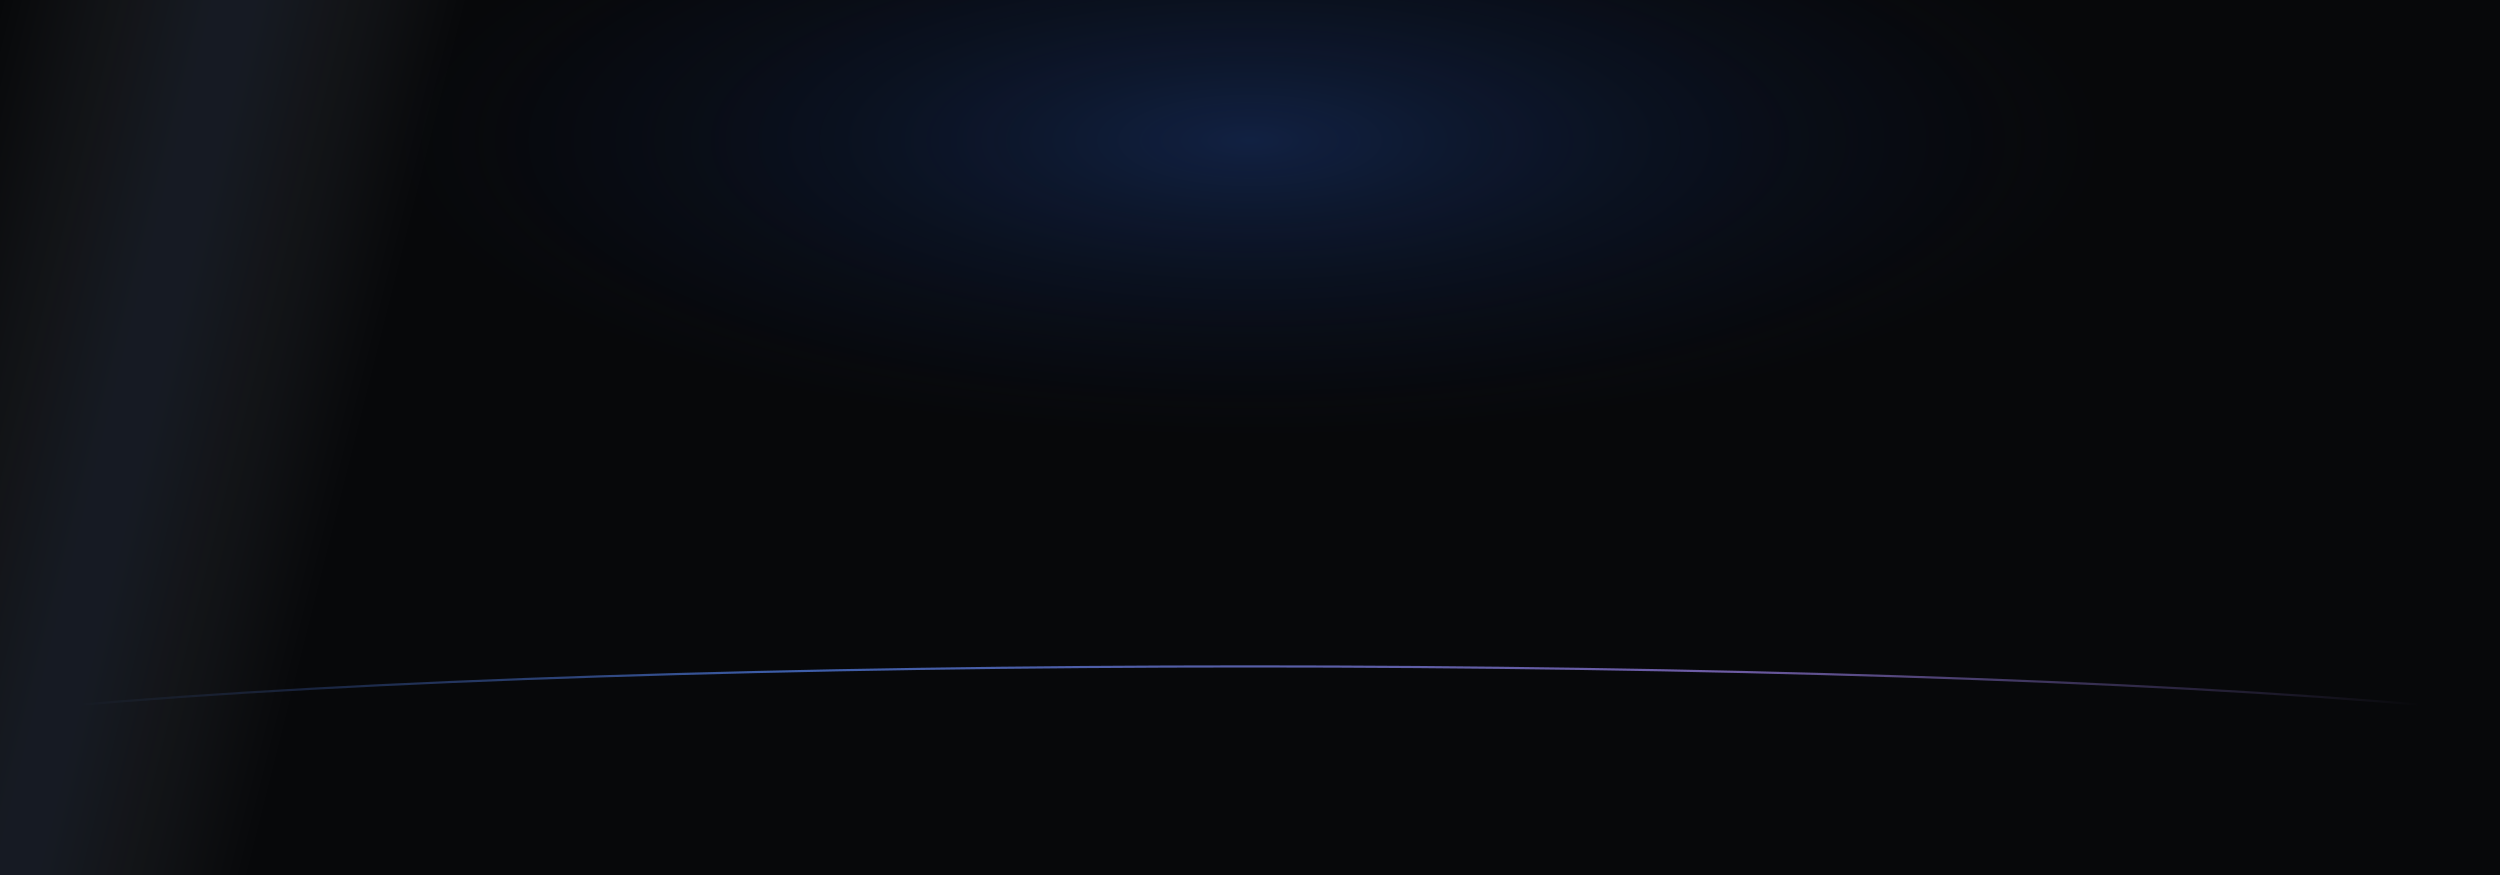
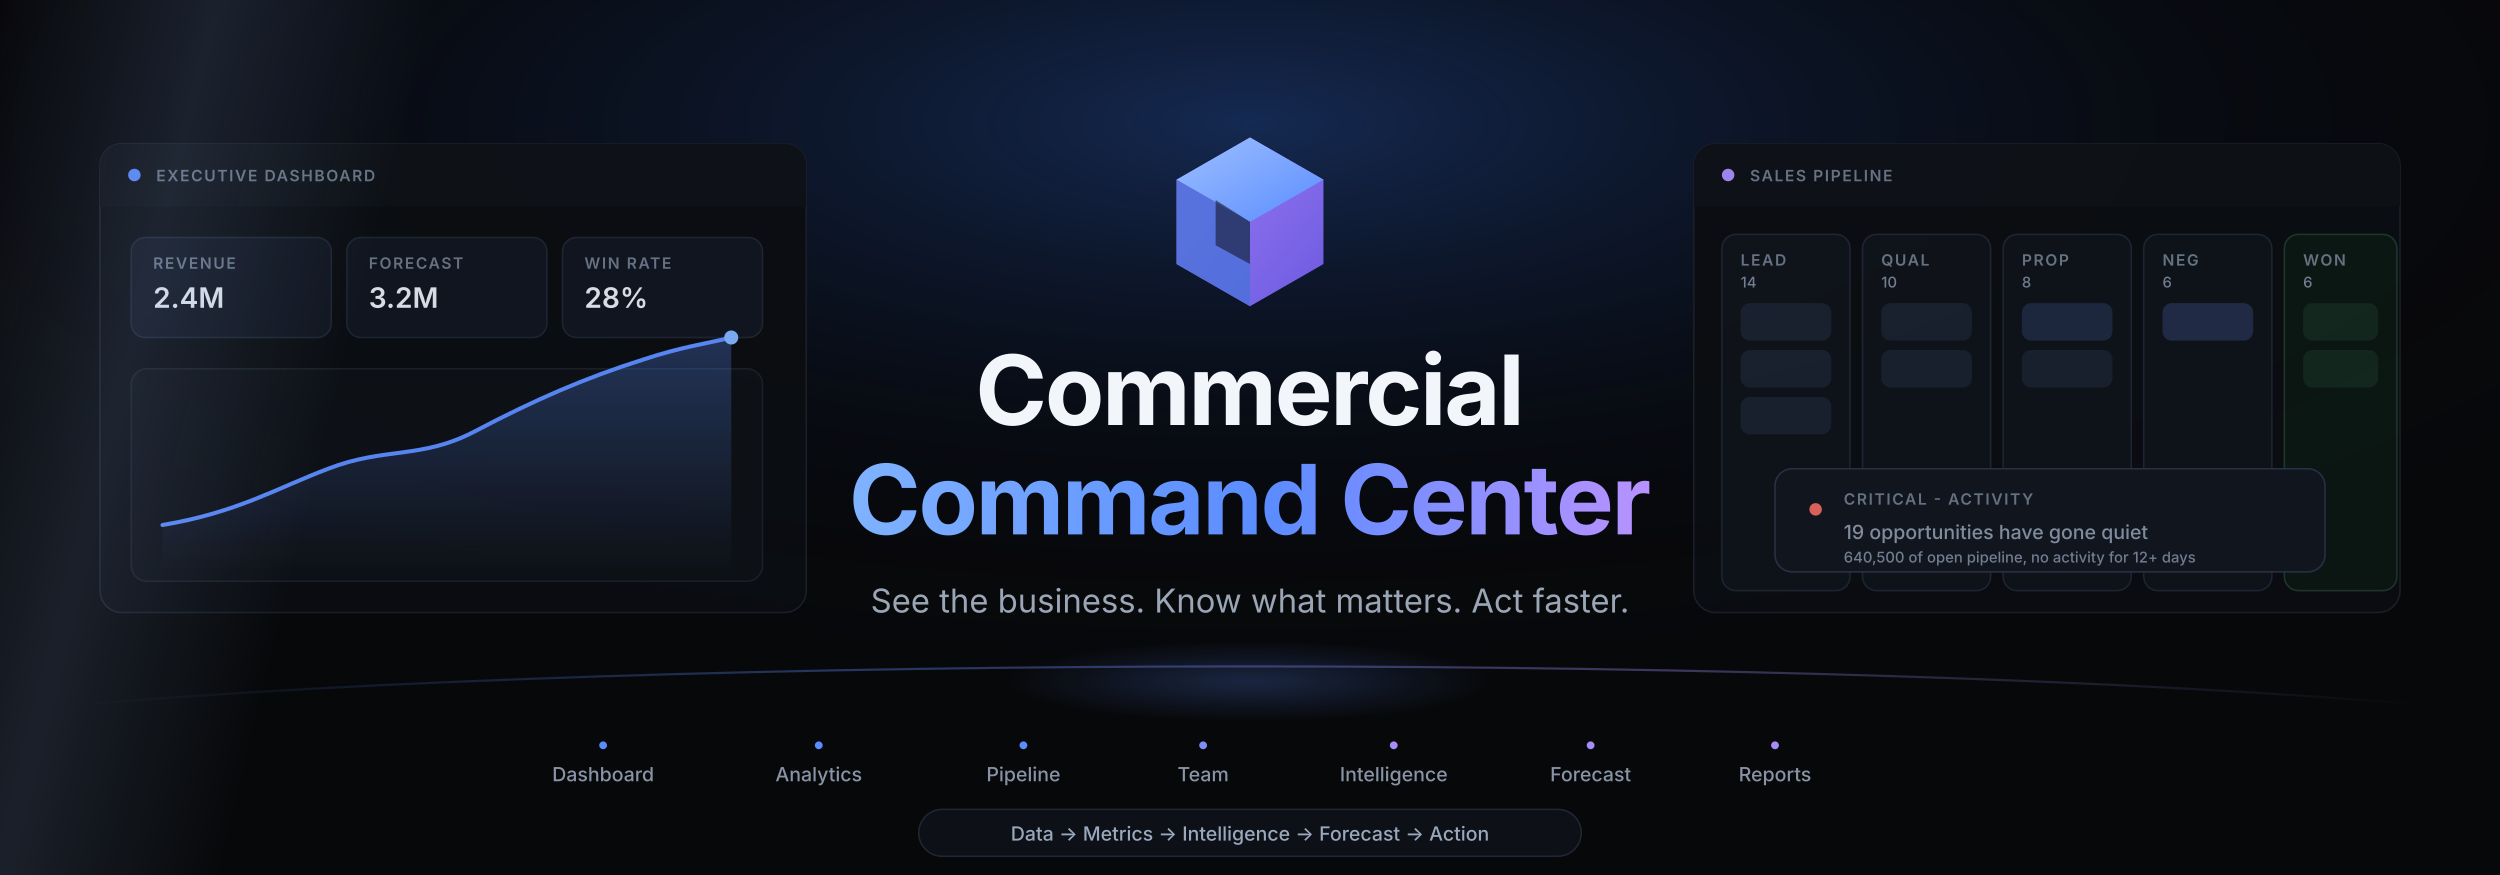
- <svg xmlns="http://www.w3.org/2000/svg" viewBox="0 0 1600 560" width="1600" height="560" role="img" aria-label="Commercial Command Center — See the business. Know what matters. Act faster.">
+ <svg xmlns="http://www.w3.org/2000/svg" viewBox="0 0 1600 560" width="1600" height="560" role="img" aria-label="Commercial Command Center - See the business. Know what matters. Act faster.">
  <defs>
    <linearGradient id="wordmark" x1="0" y1="0" x2="1" y2="0">
      <stop offset="0%" stop-color="#7fb2ff" />
-       <stop offset="55%" stop-color="#5b8cff" />
-       <stop offset="100%" stop-color="#a78bfa" />
+       <stop offset="52%" stop-color="#5b8cff" />
+       <stop offset="100%" stop-color="#b892ff" />
    </linearGradient>
    <linearGradient id="markFace" x1="0" y1="0" x2="1" y2="1">
-       <stop offset="0%" stop-color="#8db4ff" />
+       <stop offset="0%" stop-color="#9dc0ff" />
      <stop offset="100%" stop-color="#5b8cff" />
    </linearGradient>
    <linearGradient id="markSide" x1="0" y1="0" x2="1" y2="1">
-       <stop offset="0%" stop-color="#8b6df0" />
+       <stop offset="0%" stop-color="#9b7cf6" />
      <stop offset="100%" stop-color="#6d5ae0" />
    </linearGradient>
-     <radialGradient id="ambient" cx="50%" cy="16%" r="62%">
-       <stop offset="0%" stop-color="#1b3a7a" stop-opacity="0.5" />
-       <stop offset="55%" stop-color="#0d1a3a" stop-opacity="0" />
+     <radialGradient id="ambient" cx="50%" cy="14%" r="66%">
+       <stop offset="0%" stop-color="#20458c" stop-opacity="0.55" />
+       <stop offset="60%" stop-color="#0d1a3a" stop-opacity="0.12" />
      <stop offset="100%" stop-color="#07080a" stop-opacity="0" />
    </radialGradient>
    <radialGradient id="floorGlow" cx="50%" cy="50%" r="50%">
-       <stop offset="0%" stop-color="#5b8cff" stop-opacity="0.55" />
+       <stop offset="0%" stop-color="#5b8cff" stop-opacity="0.5" />
      <stop offset="100%" stop-color="#5b8cff" stop-opacity="0" />
    </radialGradient>
    <linearGradient id="sweep" x1="0" y1="0" x2="1" y2="0">
-       <stop offset="0%" stop-color="#ffffff" stop-opacity="0" />
-       <stop offset="45%" stop-color="#9ec1ff" stop-opacity="0.10" />
-       <stop offset="55%" stop-color="#9ec1ff" stop-opacity="0.10" />
-       <stop offset="100%" stop-color="#ffffff" stop-opacity="0" />
+       <stop offset="0%" stop-color="#9ec1ff" stop-opacity="0" />
+       <stop offset="50%" stop-color="#9ec1ff" stop-opacity="0.13" />
+       <stop offset="100%" stop-color="#9ec1ff" stop-opacity="0" />
    </linearGradient>
    <linearGradient id="arcFade" x1="0" y1="0" x2="1" y2="0">
      <stop offset="0%" stop-color="#5b8cff" stop-opacity="0" />
-       <stop offset="30%" stop-color="#5b8cff" stop-opacity="0.65" />
-       <stop offset="70%" stop-color="#a78bfa" stop-opacity="0.65" />
+       <stop offset="32%" stop-color="#5b8cff" stop-opacity="0.7" />
+       <stop offset="68%" stop-color="#a78bfa" stop-opacity="0.7" />
      <stop offset="100%" stop-color="#a78bfa" stop-opacity="0" />
    </linearGradient>
    <linearGradient id="areaFill" x1="0" y1="0" x2="0" y2="1">
-       <stop offset="0%" stop-color="#5b8cff" stop-opacity="0.30" />
+       <stop offset="0%" stop-color="#5b8cff" stop-opacity="0.34" />
      <stop offset="100%" stop-color="#5b8cff" stop-opacity="0" />
    </linearGradient>
    <clipPath id="leftClip">
-       <rect x="64" y="96" width="452" height="300" rx="14" />
+       <rect x="64" y="92" width="452" height="300" rx="14" />
    </clipPath>
    <clipPath id="rightClip">
-       <rect x="1084" y="96" width="452" height="300" rx="14" />
+       <rect x="1084" y="92" width="452" height="300" rx="14" />
    </clipPath>
    <style>
-       /* Minimal, restrained motion: one staggered entrance, then two slow loops.
-          Nothing bounces, nothing spins, nothing repeats fast enough to distract. */
-       .u { opacity: 0; animation: rise .9s cubic-bezier(.16,.84,.44,1) forwards; }
-       @keyframes rise {
-         from { opacity: 0; transform: translateY(16px); }
-         to   { opacity: 1; transform: translateY(0); }
-       }
- 
-       .f { opacity: 0; animation: fade 1.1s ease forwards; }
-       @keyframes fade { to { opacity: 1; } }
- 
-       .panel { opacity: 0; animation: panelIn 1.1s cubic-bezier(.16,.84,.44,1) forwards; }
-       @keyframes panelIn {
-         from { opacity: 0; transform: translateY(26px) scale(.985); }
-         to   { opacity: .92; transform: translateY(0) scale(1); }
-       }
- 
-       .mark { opacity: 0; transform-origin: 800px 132px;
-               animation: markIn 1s cubic-bezier(.16,.84,.44,1) .15s forwards; }
-       @keyframes markIn {
-         from { opacity: 0; transform: translateY(10px) scale(.9); }
-         to   { opacity: 1; transform: translateY(0) scale(1); }
-       }
- 
-       /* The sparkline draws itself once, then stays. */
-       .draw { stroke-dasharray: 620; stroke-dashoffset: 620;
-               animation: draw 2.2s cubic-bezier(.22,.7,.3,1) 1s forwards; }
-       @keyframes draw { to { stroke-dashoffset: 0; } }
- 
-       /* Bars grow from their baseline. */
-       .bar { transform: scaleY(0); transform-origin: bottom;
-              animation: grow .8s cubic-bezier(.16,.84,.44,1) forwards; }
-       @keyframes grow { to { transform: scaleY(1); } }
- 
-       .track { transform: scaleX(0); transform-origin: left;
-                animation: fill 1s cubic-bezier(.16,.84,.44,1) forwards; }
-       @keyframes fill { to { transform: scaleX(1); } }
- 
-       /* Continuous, slow: a light passes across the composition every 9s. */
-       .sweep { animation: pass 9s cubic-bezier(.5,0,.5,1) 2.4s infinite; }
-       @keyframes pass {
-         0%   { transform: translateX(-820px); }
-         55%  { transform: translateX(1720px); }
-         100% { transform: translateX(1720px); }
-       }
- 
-       /* The one live signal, breathing rather than blinking. */
-       .pulse { animation: breathe 3.4s ease-in-out 2s infinite; transform-origin: center; }
-       @keyframes breathe {
-         0%, 100% { opacity: .35; transform: scale(1); }
-         50%      { opacity: 1;   transform: scale(1.35); }
-       }
- 
-       .glowline { animation: shimmer 6s ease-in-out 1.6s infinite; }
-       @keyframes shimmer { 0%,100% { opacity: .30; } 50% { opacity: .72; } }
- 
-       .d1 { animation-delay: .05s } .d2 { animation-delay: .15s }
-       .d3 { animation-delay: .30s } .d4 { animation-delay: .45s }
-       .d5 { animation-delay: .60s } .d6 { animation-delay: .75s }
-       .d7 { animation-delay: .90s } .d8 { animation-delay: 1.05s }
-       .d9 { animation-delay: 1.2s } .d10 { animation-delay: 1.35s }
-       .d11 { animation-delay: 1.5s } .d12 { animation-delay: 1.65s }
-       .d13 { animation-delay: 1.8s } .d14 { animation-delay: 1.95s }
+       /* Every rule below animates FROM somewhere back TO the element's normal
+          state. Nothing starts hidden, so if the renderer never advances the
+          animation the banner still reads as finished artwork. */
+       @keyframes rise { from { opacity: 0; transform: translateY(18px); } }
+       @keyframes fade { from { opacity: 0; } }
+       @keyframes panelIn { from { opacity: 0; transform: translateY(26px) scale(.986); } }
+       @keyframes markIn { from { opacity: 0; transform: translateY(12px) scale(.9); } }
+       @keyframes draw { from { stroke-dasharray: 640; stroke-dashoffset: 640; }
+                         to   { stroke-dasharray: 640; stroke-dashoffset: 0; } }
+       @keyframes pass { 0% { transform: translateX(-760px); }
+                         58%,100% { transform: translateX(1780px); } }
+       @keyframes breathe { 0%,100% { opacity: .38; transform: scale(1); }
+                            50% { opacity: 1; transform: scale(1.4); } }
+       @keyframes shimmer { 0%,100% { opacity: .32; } 50% { opacity: .74; } }
+       @keyframes cardIn { 0% { opacity: 0; transform: translateX(22px); }
+                           12%,88% { opacity: 1; transform: translateX(0); }
+                           100% { opacity: 1; transform: translateX(0); } }
+ 
+       .u     { animation: rise .9s cubic-bezier(.16,.84,.44,1) both; }
+       .f     { animation: fade 1.1s ease both; }
+       .panel { opacity: .94; animation: panelIn 1.1s cubic-bezier(.16,.84,.44,1) both; }
+       .mark  { transform-origin: 800px 130px; animation: markIn 1s cubic-bezier(.16,.84,.44,1) .15s both; }
+       .draw  { animation: draw 2.3s cubic-bezier(.22,.7,.3,1) 1s both; }
+       .sweep { animation: pass 9s cubic-bezier(.45,0,.5,1) 2.6s infinite; }
+       .pulse { transform-origin: center; animation: breathe 3.4s ease-in-out 2s infinite; }
+       .arc   { opacity: .5; animation: shimmer 6s ease-in-out 1.6s infinite; }
+       .signal{ animation: cardIn 9s cubic-bezier(.16,.84,.44,1) 2.2s infinite; }
+ 
+       .d2{animation-delay:.15s}  .d3{animation-delay:.3s}   .d5{animation-delay:.6s}
+       .d6{animation-delay:.75s}  .d7{animation-delay:.9s}   .d8{animation-delay:1.05s}
+       .d9{animation-delay:1.2s}  .d10{animation-delay:1.35s} .d11{animation-delay:1.5s}
+       .d12{animation-delay:1.65s} .d13{animation-delay:1.8s}

      text { font-family: "Segoe UI", Inter, system-ui, -apple-system, "Helvetica Neue", Arial, sans-serif; }
-       .eyebrow { font-size: 13px; letter-spacing: .30em; fill: #6f7b8c; font-weight: 600; }
-       .h1 { font-size: 62px; font-weight: 700; letter-spacing: -.022em; }
-       .tag { font-size: 21px; fill: #98a3b3; font-weight: 400; }
-       .lbl { font-size: 12.5px; fill: #7d8899; font-weight: 500; }
-       .mini { font-size: 10px; fill: #5f6b7c; letter-spacing: .09em; font-weight: 600; }
-       .num { font-size: 17px; fill: #dfe4ec; font-weight: 600; }
-       .chip { font-size: 12.5px; fill: #93a2b8; font-weight: 500; }
- 
-       /* Respect a reader who has asked the system for less movement. */
+       .h1   { font-size: 62px; font-weight: 700; letter-spacing: -.022em; }
+       .tag  { font-size: 21px; fill: #9aa5b5; }
+       .lbl  { font-size: 12.5px; fill: #8894a6; font-weight: 500; }
+       .mini { font-size: 10px; fill: #6b7889; letter-spacing: .1em; font-weight: 600; }
+       .num  { font-size: 18px; fill: #e4e9f1; font-weight: 600; }
+       .sub  { font-size: 9.5px; fill: #78859a; font-weight: 500; }
+       .chip { font-size: 12.5px; fill: #9aa8bd; font-weight: 500; }
+ 
      @media (prefers-reduced-motion: reduce) {
-         .u, .f, .panel, .mark, .draw, .bar, .track, .sweep, .pulse, .glowline {
-           animation: none !important;
-           opacity: 1 !important;
-           transform: none !important;
-           stroke-dashoffset: 0 !important;
-         }
+         .u,.f,.panel,.mark,.draw,.sweep,.pulse,.arc,.signal { animation: none; }
      }
    </style>
  </defs>
  <rect width="1600" height="560" fill="#07080a" />
  <rect width="1600" height="560" fill="url(#ambient)" />
  <g class="panel d2">
-     <rect x="64" y="96" width="452" height="300" rx="14" fill="#0b0d11" stroke="#1c2029" />
+     <rect x="64" y="92" width="452" height="300" rx="14" fill="#0b0d11" stroke="#1c2029" />
    <g clip-path="url(#leftClip)">
-       <rect x="64" y="96" width="452" height="40" fill="#0e1116" />
-       <circle cx="86" cy="116" r="4" fill="#5b8cff" />
-       <text x="100" y="120" class="mini">EXECUTIVE DASHBOARD</text>
+       <rect x="64" y="92" width="452" height="40" fill="#0e1116" />
+       <circle cx="86" cy="112" r="4" fill="#5b8cff" />
+       <text x="100" y="116" class="mini">EXECUTIVE DASHBOARD</text>
      <g class="f d5">
-         <rect x="84" y="156" width="128" height="62" rx="9" fill="#101318" stroke="#1c2029" />
-         <text x="98" y="176" class="mini">REVENUE</text>
-         <text x="98" y="200" class="num">2.4M</text>
+         <rect x="84" y="152" width="128" height="64" rx="9" fill="#111520" stroke="#1f2634" />
+         <text x="98" y="172" class="mini">REVENUE</text>
+         <text x="98" y="197" class="num">2.4M</text>
      </g>
      <g class="f d6">
-         <rect x="222" y="156" width="128" height="62" rx="9" fill="#101318" stroke="#1c2029" />
-         <text x="236" y="176" class="mini">FORECAST</text>
-         <text x="236" y="200" class="num">3.2M</text>
+         <rect x="222" y="152" width="128" height="64" rx="9" fill="#111520" stroke="#1f2634" />
+         <text x="236" y="172" class="mini">FORECAST</text>
+         <text x="236" y="197" class="num">3.2M</text>
      </g>
      <g class="f d7">
-         <rect x="360" y="156" width="128" height="62" rx="9" fill="#101318" stroke="#1c2029" />
-         <text x="374" y="176" class="mini">WIN RATE</text>
-         <text x="374" y="200" class="num">28%</text>
-       </g>
-       <rect x="84" y="238" width="404" height="134" rx="10" fill="#0e1116" stroke="#1c2029" />
-       <path d="M104 348 L104 352 L468 352 L468 348 Z" fill="none" />
-       <path d="M104 340 C 150 332, 176 318, 208 306 C 244 292, 268 300, 302 282 C 340 262, 372 248, 410 236 C 434 228, 452 226, 468 222" fill="none" stroke="#5b8cff" stroke-width="2.5" stroke-linecap="round" class="draw" />
-       <path d="M104 340 C 150 332, 176 318, 208 306 C 244 292, 268 300, 302 282 C 340 262, 372 248, 410 236 C 434 228, 452 226, 468 222 L468 358 L104 358 Z" fill="url(#areaFill)" class="f d10" />
-       <circle cx="468" cy="222" r="4" fill="#5b8cff" class="f d12" />
+         <rect x="360" y="152" width="128" height="64" rx="9" fill="#111520" stroke="#1f2634" />
+         <text x="374" y="172" class="mini">WIN RATE</text>
+         <text x="374" y="197" class="num">28%</text>
+       </g>
+       <rect x="84" y="236" width="404" height="136" rx="10" fill="#0e1116" stroke="#1c2029" />
+       <g class="f d9" opacity=".9">
+         <path d="M104 336 C 152 328, 178 312, 210 300 C 246 286, 270 294, 304 276 C 342 256, 374 242, 412 230 C 436 222, 452 220, 468 216 L468 366 L104 366 Z" fill="url(#areaFill)" />
+       </g>
+       <path d="M104 336 C 152 328, 178 312, 210 300 C 246 286, 270 294, 304 276 C 342 256, 374 242, 412 230 C 436 222, 452 220, 468 216" fill="none" stroke="#5b8cff" stroke-width="2.6" stroke-linecap="round" class="draw" />
+       <circle cx="468" cy="216" r="4.5" fill="#7fb2ff" class="f d12" />
    </g>
  </g>
  <g class="panel d3">
-     <rect x="1084" y="96" width="452" height="300" rx="14" fill="#0b0d11" stroke="#1c2029" />
+     <rect x="1084" y="92" width="452" height="300" rx="14" fill="#0b0d11" stroke="#1c2029" />
    <g clip-path="url(#rightClip)">
-       <rect x="1084" y="96" width="452" height="40" fill="#0e1116" />
-       <circle cx="1106" cy="116" r="4" fill="#a78bfa" />
-       <text x="1120" y="120" class="mini">SALES PIPELINE</text>
+       <rect x="1084" y="92" width="452" height="40" fill="#0e1116" />
+       <circle cx="1106" cy="112" r="4" fill="#a78bfa" />
+       <text x="1120" y="116" class="mini">SALES PIPELINE</text>
      <g class="f d6">
-         <rect x="1104" y="156" width="78" height="216" rx="9" fill="#0e1116" stroke="#1c2029" />
-         <text x="1116" y="176" class="mini">LEAD</text>
-         <rect x="1116" y="188" width="54" height="26" rx="6" fill="#151922" />
-         <rect x="1116" y="220" width="54" height="26" rx="6" fill="#151922" />
-         <rect x="1116" y="252" width="54" height="26" rx="6" fill="#151922" />
+         <rect x="1102" y="150" width="82" height="228" rx="9" fill="#0f131a" stroke="#1f2634" />
+         <text x="1114" y="170" class="mini">LEAD</text>
+         <text x="1114" y="184" class="sub">14</text>
+         <rect x="1114" y="194" width="58" height="24" rx="6" fill="#1a2130" />
+         <rect x="1114" y="224" width="58" height="24" rx="6" fill="#1a2130" />
+         <rect x="1114" y="254" width="58" height="24" rx="6" fill="#1a2130" />
      </g>
      <g class="f d7">
-         <rect x="1192" y="156" width="78" height="216" rx="9" fill="#0e1116" stroke="#1c2029" />
-         <text x="1204" y="176" class="mini">QUAL</text>
-         <rect x="1204" y="188" width="54" height="26" rx="6" fill="#151922" />
-         <rect x="1204" y="220" width="54" height="26" rx="6" fill="#151922" />
+         <rect x="1192" y="150" width="82" height="228" rx="9" fill="#0f131a" stroke="#1f2634" />
+         <text x="1204" y="170" class="mini">QUAL</text>
+         <text x="1204" y="184" class="sub">10</text>
+         <rect x="1204" y="194" width="58" height="24" rx="6" fill="#1a2130" />
+         <rect x="1204" y="224" width="58" height="24" rx="6" fill="#1a2130" />
      </g>
      <g class="f d8">
-         <rect x="1280" y="156" width="78" height="216" rx="9" fill="#0e1116" stroke="#1c2029" />
-         <text x="1292" y="176" class="mini">PROP</text>
-         <rect x="1292" y="188" width="54" height="26" rx="6" fill="#151922" />
-         <rect x="1292" y="220" width="54" height="26" rx="6" fill="#1a1f2a" />
+         <rect x="1282" y="150" width="82" height="228" rx="9" fill="#0f131a" stroke="#1f2634" />
+         <text x="1294" y="170" class="mini">PROP</text>
+         <text x="1294" y="184" class="sub">8</text>
+         <rect x="1294" y="194" width="58" height="24" rx="6" fill="#1e2740" />
+         <rect x="1294" y="224" width="58" height="24" rx="6" fill="#1a2130" />
      </g>
      <g class="f d9">
-         <rect x="1368" y="156" width="78" height="216" rx="9" fill="#0e1116" stroke="#1c2029" />
-         <text x="1380" y="176" class="mini">NEG</text>
-         <rect x="1380" y="188" width="54" height="26" rx="6" fill="#151922" />
+         <rect x="1372" y="150" width="82" height="228" rx="9" fill="#0f131a" stroke="#1f2634" />
+         <text x="1384" y="170" class="mini">NEG</text>
+         <text x="1384" y="184" class="sub">6</text>
+         <rect x="1384" y="194" width="58" height="24" rx="6" fill="#232c48" />
      </g>
      <g class="f d10">
-         <rect x="1456" y="156" width="78" height="216" rx="9" fill="#0d1512" stroke="#1c3329" />
-         <text x="1468" y="176" class="mini" fill="#3fbf8f">WON</text>
-         <rect x="1468" y="188" width="54" height="26" rx="6" fill="#12211a" />
-         <rect x="1468" y="220" width="54" height="26" rx="6" fill="#12211a" />
-       </g>
-       <circle cx="1516" cy="130" r="5" fill="#3fbf8f" class="pulse" />
+         <rect x="1462" y="150" width="72" height="228" rx="9" fill="#0c1712" stroke="#1e3a2c" />
+         <text x="1474" y="170" class="mini" fill="#4fcf9d">WON</text>
+         <text x="1474" y="184" class="sub" fill="#3fbf8f">6</text>
+         <rect x="1474" y="194" width="48" height="24" rx="6" fill="#14281f" />
+         <rect x="1474" y="224" width="48" height="24" rx="6" fill="#14281f" />
+       </g>
    </g>
+     <g class="signal">
+       <rect x="1136" y="300" width="352" height="66" rx="11" fill="#12161f" stroke="#2a3346" />
+       <circle cx="1162" cy="326" r="4" fill="#e5675f" class="pulse" />
+       <text x="1180" y="323" class="mini" fill="#e5675f">CRITICAL - ACTIVITY</text>
+       <text x="1180" y="345" class="lbl" fill="#dbe1ea">19 opportunities have gone quiet</text>
+       <text x="1180" y="360" class="sub">640,500 of open pipeline, no activity for 12+ days</text>
+     </g>
  </g>
  <g class="mark">
-     <path d="M800 92 L846 118 L846 170 L800 196 L754 170 L754 118 Z" fill="url(#markSide)" />
-     <path d="M800 92 L846 118 L800 144 L754 118 Z" fill="url(#markFace)" />
-     <path d="M800 144 L800 196 L754 170 L754 118 Z" fill="#4a72d8" opacity=".85" />
-     <path d="M779 130 L779 158 L800 170 L800 144 Z" fill="#07080a" opacity=".55" />
+     <path d="M800 88 L847 115 L847 169 L800 196 L753 169 L753 115 Z" fill="url(#markSide)" />
+     <path d="M800 88 L847 115 L800 142 L753 115 Z" fill="url(#markFace)" />
+     <path d="M800 142 L800 196 L753 169 L753 115 Z" fill="#4a72d8" opacity=".8" />
+     <path d="M778 128 L778 157 L800 169 L800 142 Z" fill="#07080a" opacity=".5" />
  </g>
  <text x="800" y="272" text-anchor="middle" class="h1 u d5" fill="#f2f5f9">Commercial</text>
  <text x="800" y="342" text-anchor="middle" class="h1 u d7" fill="url(#wordmark)">Command Center</text>
  <text x="800" y="392" text-anchor="middle" class="tag u d9">See the business. Know what matters. Act faster.</text>
-   <path d="M40 452 C 420 418, 1180 418, 1560 452" fill="none" stroke="url(#arcFade)" stroke-width="1.4" class="glowline" />
-   <ellipse cx="800" cy="434" rx="150" ry="26" fill="url(#floorGlow)" class="f d10" opacity=".5" />
+   <path d="M40 452 C 420 418, 1180 418, 1560 452" fill="none" stroke="url(#arcFade)" stroke-width="1.4" class="arc" />
+   <ellipse cx="800" cy="436" rx="156" ry="26" fill="url(#floorGlow)" opacity=".45" class="f d10" />
  <g class="f d11">
    <text x="386" y="500" text-anchor="middle" class="lbl">Dashboard</text>
    <text x="524" y="500" text-anchor="middle" class="lbl">Analytics</text>
    <text x="655" y="500" text-anchor="middle" class="lbl">Pipeline</text>
    <text x="770" y="500" text-anchor="middle" class="lbl">Team</text>
    <text x="892" y="500" text-anchor="middle" class="lbl">Intelligence</text>
    <text x="1018" y="500" text-anchor="middle" class="lbl">Forecast</text>
    <text x="1136" y="500" text-anchor="middle" class="lbl">Reports</text>
-   </g>
-   <g class="f d12" opacity=".9">
-     <circle cx="386" cy="476" r="2" fill="#5b8cff" />
-     <circle cx="524" cy="476" r="2" fill="#5b8cff" />
-     <circle cx="655" cy="476" r="2" fill="#5b8cff" />
-     <circle cx="770" cy="476" r="2" fill="#5b8cff" />
-     <circle cx="892" cy="476" r="2" fill="#a78bfa" />
-     <circle cx="1018" cy="476" r="2" fill="#a78bfa" />
-     <circle cx="1136" cy="476" r="2" fill="#a78bfa" />
+     <circle cx="386" cy="477" r="2.5" fill="#5b8cff" />
+     <circle cx="524" cy="477" r="2.5" fill="#5b8cff" />
+     <circle cx="655" cy="477" r="2.5" fill="#5b8cff" />
+     <circle cx="770" cy="477" r="2.5" fill="#7d8ff5" />
+     <circle cx="892" cy="477" r="2.5" fill="#a78bfa" />
+     <circle cx="1018" cy="477" r="2.5" fill="#a78bfa" />
+     <circle cx="1136" cy="477" r="2.5" fill="#a78bfa" />
  </g>
  <g class="u d13">
-     <rect x="596" y="518" width="408" height="30" rx="15" fill="#0d1016" stroke="#1c2029" />
+     <rect x="588" y="518" width="424" height="30" rx="15" fill="#0d1016" stroke="#1f2634" />
    <text x="800" y="538" text-anchor="middle" class="chip">
      Data → Metrics → Intelligence → Forecast → Action
    </text>
  </g>
  <g class="sweep">
-     <rect x="0" y="0" width="300" height="560" fill="url(#sweep)" transform="skewX(-14)" />
+     <rect x="0" y="0" width="280" height="560" fill="url(#sweep)" transform="skewX(-14)" />
  </g>
</svg>
